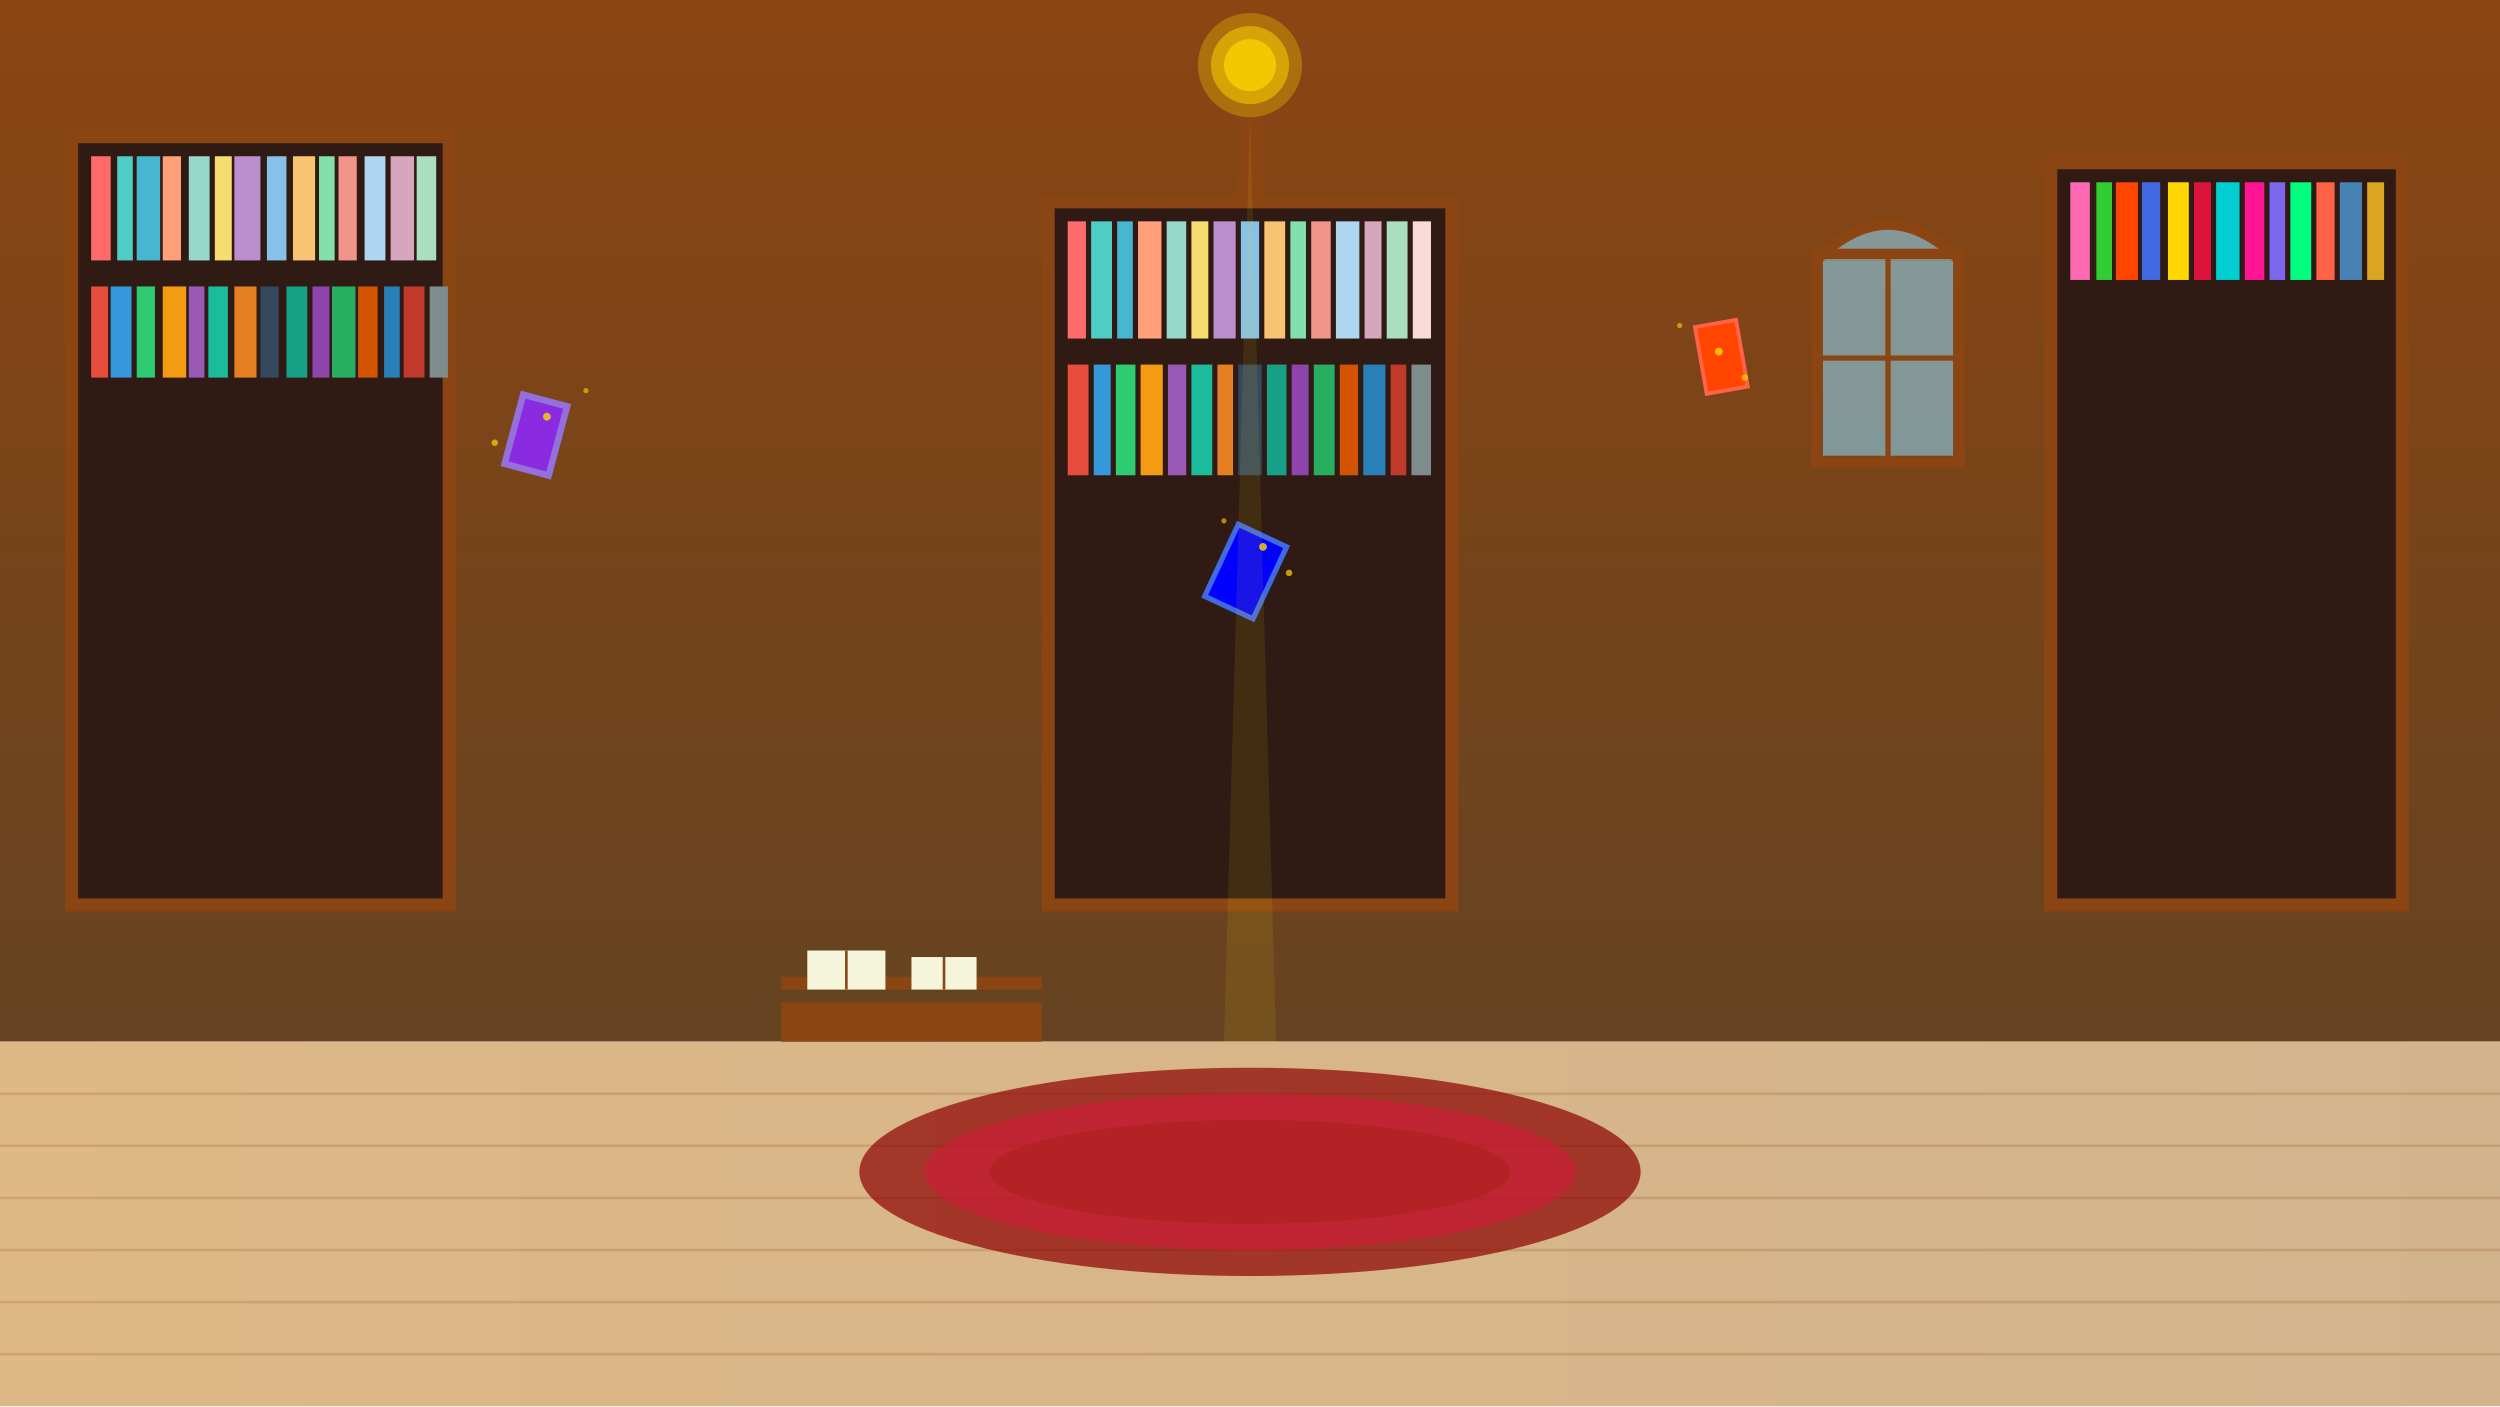
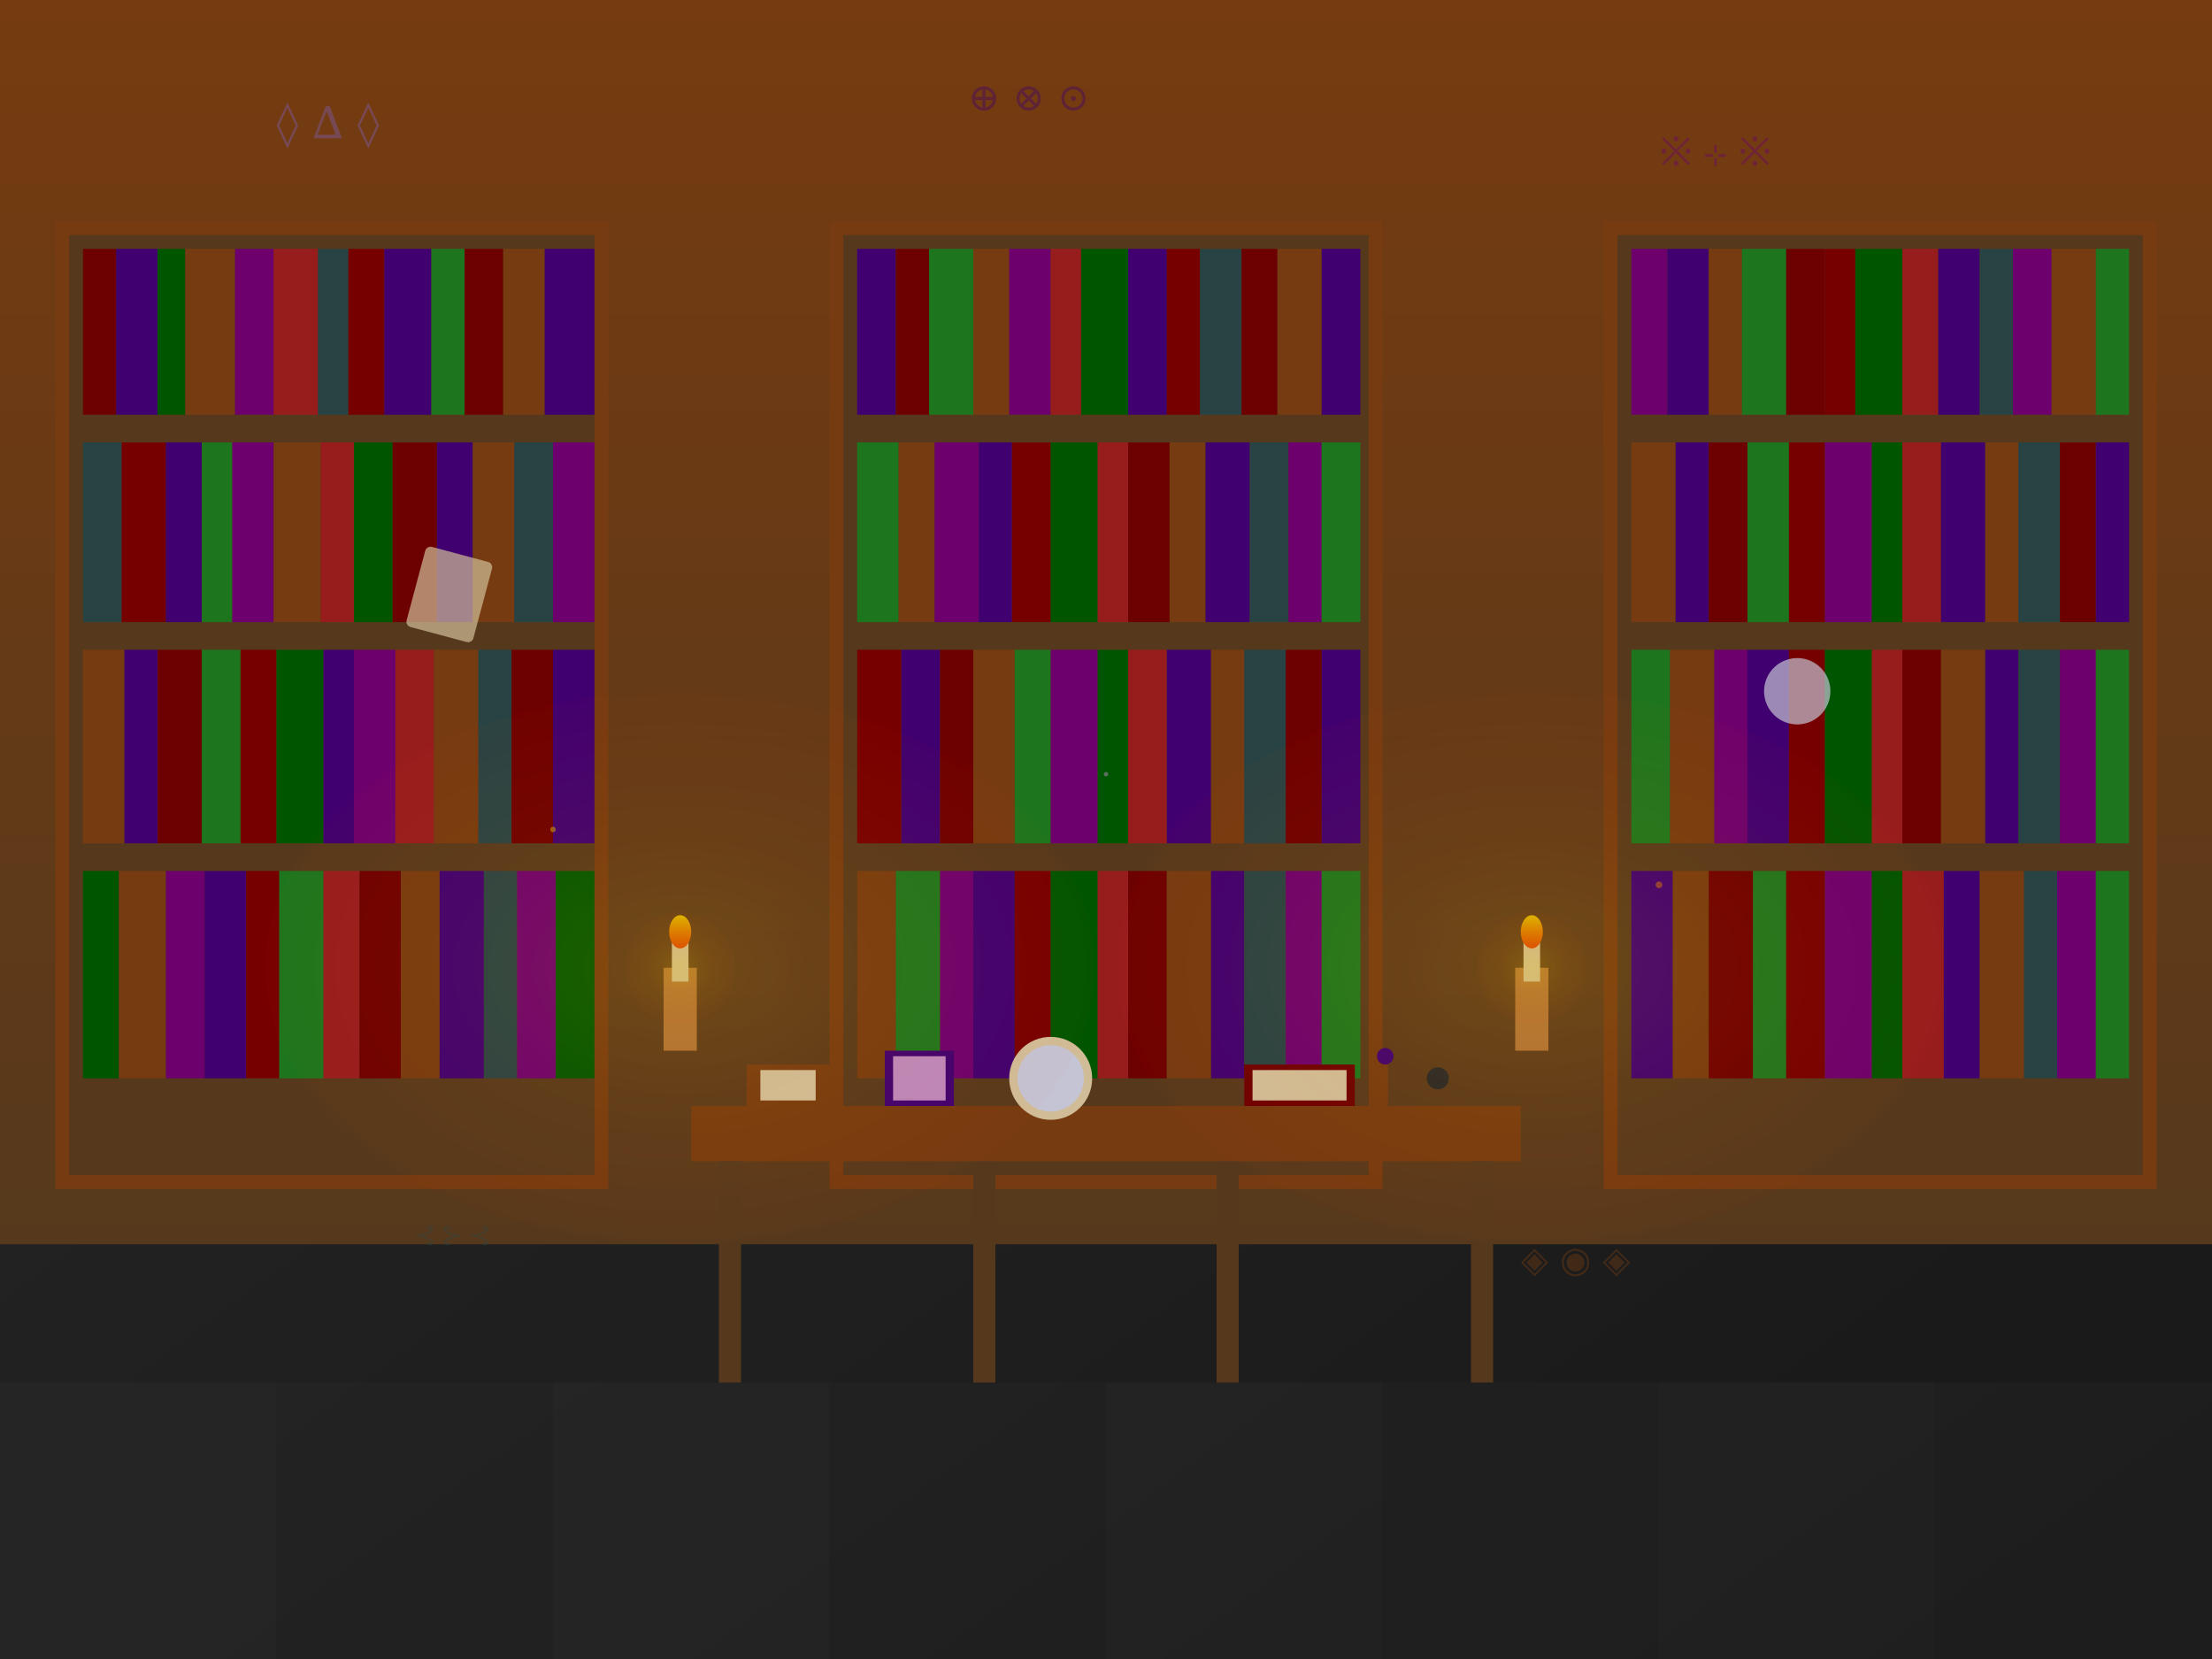
- <svg xmlns="http://www.w3.org/2000/svg" width="1920" height="1080" viewBox="0 0 1920 1080" fill="none">
+ <svg xmlns="http://www.w3.org/2000/svg" width="800" height="600" viewBox="0 0 800 600" fill="none">
  <defs>
-     <linearGradient id="wallGradient" x1="0%" y1="0%" x2="0%" y2="100%">
+     <linearGradient id="libraryWalls" x1="0%" y1="0%" x2="0%" y2="100%">
      <stop offset="0%" style="stop-color:#8B4513;stop-opacity:1" />
      <stop offset="100%" style="stop-color:#654321;stop-opacity:1" />
    </linearGradient>
-     <linearGradient id="floorGradient" x1="0%" y1="0%" x2="100%" y2="0%">
-       <stop offset="0%" style="stop-color:#DEB887;stop-opacity:1" />
-       <stop offset="100%" style="stop-color:#D2B48C;stop-opacity:1" />
-     </linearGradient>
+     <linearGradient id="bookSpine" x1="0%" y1="0%" x2="100%" y2="0%">
+       <stop offset="0%" style="stop-color:#800000;stop-opacity:1" />
+       <stop offset="50%" style="stop-color:#4B0082;stop-opacity:1" />
+       <stop offset="100%" style="stop-color:#006400;stop-opacity:1" />
+     </linearGradient>
+     <linearGradient id="floorPattern" x1="0%" y1="0%" x2="100%" y2="100%">
+       <stop offset="0%" style="stop-color:#2F2F2F;stop-opacity:1" />
+       <stop offset="100%" style="stop-color:#1C1C1C;stop-opacity:1" />
+     </linearGradient>
+     <linearGradient id="candleFlame" x1="0%" y1="0%" x2="0%" y2="100%">
+       <stop offset="0%" style="stop-color:#FFD700;stop-opacity:1" />
+       <stop offset="50%" style="stop-color:#FF8C00;stop-opacity:1" />
+       <stop offset="100%" style="stop-color:#FF4500;stop-opacity:1" />
+     </linearGradient>
+     <radialGradient id="candleGlow" cx="50%" cy="50%" r="50%">
+       <stop offset="0%" style="stop-color:#FFD700;stop-opacity:0.6" />
+       <stop offset="50%" style="stop-color:#FF8C00;stop-opacity:0.3" />
+       <stop offset="100%" style="stop-color:#FF4500;stop-opacity:0.1" />
+     </radialGradient>
  </defs>
-   <rect width="1920" height="800" fill="url(#wallGradient)" />
-   <rect x="0" y="800" width="1920" height="280" fill="url(#floorGradient)" />
-   <g opacity="0.2">
-     <line x1="0" y1="840" x2="1920" y2="840" stroke="#8B4513" stroke-width="2" />
-     <line x1="0" y1="880" x2="1920" y2="880" stroke="#8B4513" stroke-width="2" />
-     <line x1="0" y1="920" x2="1920" y2="920" stroke="#8B4513" stroke-width="2" />
-     <line x1="0" y1="960" x2="1920" y2="960" stroke="#8B4513" stroke-width="2" />
-     <line x1="0" y1="1000" x2="1920" y2="1000" stroke="#8B4513" stroke-width="2" />
-     <line x1="0" y1="1040" x2="1920" y2="1040" stroke="#8B4513" stroke-width="2" />
-   </g>
-   <rect x="50" y="100" width="300" height="600" fill="#8B4513" />
-   <rect x="60" y="110" width="280" height="580" fill="#2F1B14" />
-   <rect x="70" y="120" width="15" height="80" fill="#FF6B6B" />
-   <rect x="90" y="120" width="12" height="80" fill="#4ECDC4" />
-   <rect x="105" y="120" width="18" height="80" fill="#45B7D1" />
-   <rect x="125" y="120" width="14" height="80" fill="#FFA07A" />
-   <rect x="145" y="120" width="16" height="80" fill="#98D8C8" />
-   <rect x="165" y="120" width="13" height="80" fill="#F7DC6F" />
-   <rect x="180" y="120" width="20" height="80" fill="#BB8FCE" />
-   <rect x="205" y="120" width="15" height="80" fill="#85C1E9" />
-   <rect x="225" y="120" width="17" height="80" fill="#F8C471" />
-   <rect x="245" y="120" width="12" height="80" fill="#82E0AA" />
-   <rect x="260" y="120" width="14" height="80" fill="#F1948A" />
-   <rect x="280" y="120" width="16" height="80" fill="#AED6F1" />
-   <rect x="300" y="120" width="18" height="80" fill="#D5A6BD" />
-   <rect x="320" y="120" width="15" height="80" fill="#A9DFBF" />
-   <rect x="70" y="220" width="13" height="70" fill="#E74C3C" />
-   <rect x="85" y="220" width="16" height="70" fill="#3498DB" />
-   <rect x="105" y="220" width="14" height="70" fill="#2ECC71" />
-   <rect x="125" y="220" width="18" height="70" fill="#F39C12" />
-   <rect x="145" y="220" width="12" height="70" fill="#9B59B6" />
-   <rect x="160" y="220" width="15" height="70" fill="#1ABC9C" />
-   <rect x="180" y="220" width="17" height="70" fill="#E67E22" />
-   <rect x="200" y="220" width="14" height="70" fill="#34495E" />
-   <rect x="220" y="220" width="16" height="70" fill="#16A085" />
-   <rect x="240" y="220" width="13" height="70" fill="#8E44AD" />
-   <rect x="255" y="220" width="18" height="70" fill="#27AE60" />
-   <rect x="275" y="220" width="15" height="70" fill="#D35400" />
-   <rect x="295" y="220" width="12" height="70" fill="#2980B9" />
-   <rect x="310" y="220" width="16" height="70" fill="#C0392B" />
-   <rect x="330" y="220" width="14" height="70" fill="#7F8C8D" />
-   <rect x="800" y="150" width="320" height="550" fill="#8B4513" />
-   <rect x="810" y="160" width="300" height="530" fill="#2F1B14" />
-   <rect x="820" y="170" width="14" height="90" fill="#FF6B6B" />
-   <rect x="838" y="170" width="16" height="90" fill="#4ECDC4" />
-   <rect x="858" y="170" width="12" height="90" fill="#45B7D1" />
-   <rect x="874" y="170" width="18" height="90" fill="#FFA07A" />
-   <rect x="896" y="170" width="15" height="90" fill="#98D8C8" />
-   <rect x="915" y="170" width="13" height="90" fill="#F7DC6F" />
-   <rect x="932" y="170" width="17" height="90" fill="#BB8FCE" />
-   <rect x="953" y="170" width="14" height="90" fill="#85C1E9" />
-   <rect x="971" y="170" width="16" height="90" fill="#F8C471" />
-   <rect x="991" y="170" width="12" height="90" fill="#82E0AA" />
-   <rect x="1007" y="170" width="15" height="90" fill="#F1948A" />
-   <rect x="1026" y="170" width="18" height="90" fill="#AED6F1" />
-   <rect x="1048" y="170" width="13" height="90" fill="#D5A6BD" />
-   <rect x="1065" y="170" width="16" height="90" fill="#A9DFBF" />
-   <rect x="1085" y="170" width="14" height="90" fill="#FADBD8" />
-   <rect x="820" y="280" width="16" height="85" fill="#E74C3C" />
-   <rect x="840" y="280" width="13" height="85" fill="#3498DB" />
-   <rect x="857" y="280" width="15" height="85" fill="#2ECC71" />
-   <rect x="876" y="280" width="17" height="85" fill="#F39C12" />
-   <rect x="897" y="280" width="14" height="85" fill="#9B59B6" />
-   <rect x="915" y="280" width="16" height="85" fill="#1ABC9C" />
-   <rect x="935" y="280" width="12" height="85" fill="#E67E22" />
-   <rect x="951" y="280" width="18" height="85" fill="#34495E" />
-   <rect x="973" y="280" width="15" height="85" fill="#16A085" />
-   <rect x="992" y="280" width="13" height="85" fill="#8E44AD" />
-   <rect x="1009" y="280" width="16" height="85" fill="#27AE60" />
-   <rect x="1029" y="280" width="14" height="85" fill="#D35400" />
-   <rect x="1047" y="280" width="17" height="85" fill="#2980B9" />
-   <rect x="1068" y="280" width="12" height="85" fill="#C0392B" />
-   <rect x="1084" y="280" width="15" height="85" fill="#7F8C8D" />
-   <rect x="1570" y="120" width="280" height="580" fill="#8B4513" />
-   <rect x="1580" y="130" width="260" height="560" fill="#2F1B14" />
-   <rect x="1590" y="140" width="15" height="75" fill="#FF69B4" />
-   <rect x="1610" y="140" width="12" height="75" fill="#32CD32" />
-   <rect x="1625" y="140" width="17" height="75" fill="#FF4500" />
-   <rect x="1645" y="140" width="14" height="75" fill="#4169E1" />
-   <rect x="1665" y="140" width="16" height="75" fill="#FFD700" />
-   <rect x="1685" y="140" width="13" height="75" fill="#DC143C" />
-   <rect x="1702" y="140" width="18" height="75" fill="#00CED1" />
-   <rect x="1724" y="140" width="15" height="75" fill="#FF1493" />
-   <rect x="1743" y="140" width="12" height="75" fill="#7B68EE" />
-   <rect x="1759" y="140" width="16" height="75" fill="#00FF7F" />
-   <rect x="1779" y="140" width="14" height="75" fill="#FF6347" />
-   <rect x="1797" y="140" width="17" height="75" fill="#4682B4" />
-   <rect x="1818" y="140" width="13" height="75" fill="#DAA520" />
-   <rect x="600" y="750" width="200" height="50" fill="#8B4513" />
-   <rect x="580" y="760" width="240" height="10" fill="#654321" />
-   <rect x="620" y="730" width="60" height="30" fill="#F5F5DC" />
-   <rect x="700" y="735" width="50" height="25" fill="#F5F5DC" />
-   <line x1="650" y1="730" x2="650" y2="760" stroke="#8B4513" stroke-width="2" />
-   <line x1="725" y1="735" x2="725" y2="760" stroke="#8B4513" stroke-width="2" />
-   <g transform="translate(400,300) rotate(15)">
-     <rect x="0" y="0" width="40" height="60" fill="#9370DB" />
-     <rect x="5" y="5" width="30" height="50" fill="#8A2BE2" />
-   </g>
-   <g transform="translate(1300,250) rotate(-10)">
-     <rect x="0" y="0" width="35" height="55" fill="#FF6347" />
-     <rect x="3" y="3" width="29" height="49" fill="#FF4500" />
-   </g>
-   <g transform="translate(950,400) rotate(25)">
-     <rect x="0" y="0" width="45" height="65" fill="#4169E1" />
-     <rect x="4" y="4" width="37" height="57" fill="#0000FF" />
-   </g>
-   <circle cx="420" cy="320" r="3" fill="#FFD700" opacity="0.8" />
-   <circle cx="450" cy="300" r="2" fill="#FFD700" opacity="0.6" />
-   <circle cx="380" cy="340" r="2.5" fill="#FFD700" opacity="0.7" />
-   <circle cx="1320" cy="270" r="3" fill="#FFD700" opacity="0.8" />
-   <circle cx="1290" cy="250" r="2" fill="#FFD700" opacity="0.6" />
-   <circle cx="1340" cy="290" r="2.5" fill="#FFD700" opacity="0.7" />
-   <circle cx="970" cy="420" r="3" fill="#FFD700" opacity="0.8" />
-   <circle cx="940" cy="400" r="2" fill="#FFD700" opacity="0.6" />
-   <circle cx="990" cy="440" r="2.5" fill="#FFD700" opacity="0.7" />
-   <rect x="950" y="50" width="20" height="100" fill="#8B4513" />
-   <circle cx="960" cy="50" r="40" fill="#FFD700" opacity="0.3" />
-   <circle cx="960" cy="50" r="30" fill="#FFD700" opacity="0.5" />
-   <circle cx="960" cy="50" r="20" fill="#FFD700" opacity="0.7" />
-   <polygon points="960,90 940,800 980,800" fill="#FFD700" opacity="0.1" />
-   <rect x="1400" y="200" width="100" height="150" fill="#87CEEB" opacity="0.6" />
-   <path d="M1400,200 Q1450,150 1500,200" fill="#87CEEB" opacity="0.6" />
-   <rect x="1395" y="195" width="110" height="160" fill="none" stroke="#8B4513" stroke-width="8" />
-   <path d="M1395,200 Q1450,145 1505,200" fill="none" stroke="#8B4513" stroke-width="8" />
-   <line x1="1450" y1="195" x2="1450" y2="355" stroke="#8B4513" stroke-width="4" />
-   <line x1="1395" y1="275" x2="1505" y2="275" stroke="#8B4513" stroke-width="4" />
-   <ellipse cx="960" cy="900" rx="300" ry="80" fill="#8B0000" opacity="0.7" />
-   <ellipse cx="960" cy="900" rx="250" ry="60" fill="#DC143C" opacity="0.5" />
-   <ellipse cx="960" cy="900" rx="200" ry="40" fill="#B22222" opacity="0.8" />
+   <rect width="800" height="600" fill="url(#floorPattern)" />
+   <g opacity="0.3">
+     <rect x="0" y="500" width="100" height="100" fill="#3A3A3A" />
+     <rect x="100" y="500" width="100" height="100" fill="#2F2F2F" />
+     <rect x="200" y="500" width="100" height="100" fill="#3A3A3A" />
+     <rect x="300" y="500" width="100" height="100" fill="#2F2F2F" />
+     <rect x="400" y="500" width="100" height="100" fill="#3A3A3A" />
+     <rect x="500" y="500" width="100" height="100" fill="#2F2F2F" />
+     <rect x="600" y="500" width="100" height="100" fill="#3A3A3A" />
+     <rect x="700" y="500" width="100" height="100" fill="#2F2F2F" />
+   </g>
+   <rect x="0" y="0" width="800" height="450" fill="url(#libraryWalls)" />
+   <rect x="20" y="80" width="200" height="350" fill="#8B4513" />
+   <rect x="25" y="85" width="190" height="340" fill="#654321" />
+   <g>
+     <rect x="30" y="90" width="12" height="60" fill="#800000" />
+     <rect x="42" y="90" width="15" height="60" fill="#4B0082" />
+     <rect x="57" y="90" width="10" height="60" fill="#006400" />
+     <rect x="67" y="90" width="18" height="60" fill="#8B4513" />
+     <rect x="85" y="90" width="14" height="60" fill="#800080" />
+     <rect x="99" y="90" width="16" height="60" fill="#B22222" />
+     <rect x="115" y="90" width="11" height="60" fill="#2F4F4F" />
+     <rect x="126" y="90" width="13" height="60" fill="#8B0000" />
+     <rect x="139" y="90" width="17" height="60" fill="#4B0082" />
+     <rect x="156" y="90" width="12" height="60" fill="#228B22" />
+     <rect x="168" y="90" width="14" height="60" fill="#800000" />
+     <rect x="182" y="90" width="15" height="60" fill="#8B4513" />
+     <rect x="197" y="90" width="18" height="60" fill="#4B0082" />
+     <rect x="30" y="160" width="14" height="65" fill="#2F4F4F" />
+     <rect x="44" y="160" width="16" height="65" fill="#8B0000" />
+     <rect x="60" y="160" width="13" height="65" fill="#4B0082" />
+     <rect x="73" y="160" width="11" height="65" fill="#228B22" />
+     <rect x="84" y="160" width="15" height="65" fill="#800080" />
+     <rect x="99" y="160" width="17" height="65" fill="#8B4513" />
+     <rect x="116" y="160" width="12" height="65" fill="#B22222" />
+     <rect x="128" y="160" width="14" height="65" fill="#006400" />
+     <rect x="142" y="160" width="16" height="65" fill="#800000" />
+     <rect x="158" y="160" width="13" height="65" fill="#4B0082" />
+     <rect x="171" y="160" width="15" height="65" fill="#8B4513" />
+     <rect x="186" y="160" width="14" height="65" fill="#2F4F4F" />
+     <rect x="200" y="160" width="15" height="65" fill="#800080" />
+     <rect x="30" y="235" width="15" height="70" fill="#8B4513" />
+     <rect x="45" y="235" width="12" height="70" fill="#4B0082" />
+     <rect x="57" y="235" width="16" height="70" fill="#800000" />
+     <rect x="73" y="235" width="14" height="70" fill="#228B22" />
+     <rect x="87" y="235" width="13" height="70" fill="#8B0000" />
+     <rect x="100" y="235" width="17" height="70" fill="#006400" />
+     <rect x="117" y="235" width="11" height="70" fill="#4B0082" />
+     <rect x="128" y="235" width="15" height="70" fill="#800080" />
+     <rect x="143" y="235" width="14" height="70" fill="#B22222" />
+     <rect x="157" y="235" width="16" height="70" fill="#8B4513" />
+     <rect x="173" y="235" width="12" height="70" fill="#2F4F4F" />
+     <rect x="185" y="235" width="15" height="70" fill="#800000" />
+     <rect x="200" y="235" width="15" height="70" fill="#4B0082" />
+     <rect x="30" y="315" width="13" height="75" fill="#006400" />
+     <rect x="43" y="315" width="17" height="75" fill="#8B4513" />
+     <rect x="60" y="315" width="14" height="75" fill="#800080" />
+     <rect x="74" y="315" width="15" height="75" fill="#4B0082" />
+     <rect x="89" y="315" width="12" height="75" fill="#8B0000" />
+     <rect x="101" y="315" width="16" height="75" fill="#228B22" />
+     <rect x="117" y="315" width="13" height="75" fill="#B22222" />
+     <rect x="130" y="315" width="15" height="75" fill="#800000" />
+     <rect x="145" y="315" width="14" height="75" fill="#8B4513" />
+     <rect x="159" y="315" width="16" height="75" fill="#4B0082" />
+     <rect x="175" y="315" width="12" height="75" fill="#2F4F4F" />
+     <rect x="187" y="315" width="14" height="75" fill="#800080" />
+     <rect x="201" y="315" width="14" height="75" fill="#006400" />
+   </g>
+   <rect x="300" y="80" width="200" height="350" fill="#8B4513" />
+   <rect x="305" y="85" width="190" height="340" fill="#654321" />
+   <g>
+     <rect x="310" y="90" width="14" height="60" fill="#4B0082" />
+     <rect x="324" y="90" width="12" height="60" fill="#800000" />
+     <rect x="336" y="90" width="16" height="60" fill="#228B22" />
+     <rect x="352" y="90" width="13" height="60" fill="#8B4513" />
+     <rect x="365" y="90" width="15" height="60" fill="#800080" />
+     <rect x="380" y="90" width="11" height="60" fill="#B22222" />
+     <rect x="391" y="90" width="17" height="60" fill="#006400" />
+     <rect x="408" y="90" width="14" height="60" fill="#4B0082" />
+     <rect x="422" y="90" width="12" height="60" fill="#8B0000" />
+     <rect x="434" y="90" width="15" height="60" fill="#2F4F4F" />
+     <rect x="449" y="90" width="13" height="60" fill="#800000" />
+     <rect x="462" y="90" width="16" height="60" fill="#8B4513" />
+     <rect x="478" y="90" width="14" height="60" fill="#4B0082" />
+     <rect x="310" y="160" width="15" height="65" fill="#228B22" />
+     <rect x="325" y="160" width="13" height="65" fill="#8B4513" />
+     <rect x="338" y="160" width="16" height="65" fill="#800080" />
+     <rect x="354" y="160" width="12" height="65" fill="#4B0082" />
+     <rect x="366" y="160" width="14" height="65" fill="#8B0000" />
+     <rect x="380" y="160" width="17" height="65" fill="#006400" />
+     <rect x="397" y="160" width="11" height="65" fill="#B22222" />
+     <rect x="408" y="160" width="15" height="65" fill="#800000" />
+     <rect x="423" y="160" width="13" height="65" fill="#8B4513" />
+     <rect x="436" y="160" width="16" height="65" fill="#4B0082" />
+     <rect x="452" y="160" width="14" height="65" fill="#2F4F4F" />
+     <rect x="466" y="160" width="12" height="65" fill="#800080" />
+     <rect x="478" y="160" width="14" height="65" fill="#228B22" />
+     <rect x="310" y="235" width="16" height="70" fill="#8B0000" />
+     <rect x="326" y="235" width="14" height="70" fill="#4B0082" />
+     <rect x="340" y="235" width="12" height="70" fill="#800000" />
+     <rect x="352" y="235" width="15" height="70" fill="#8B4513" />
+     <rect x="367" y="235" width="13" height="70" fill="#228B22" />
+     <rect x="380" y="235" width="17" height="70" fill="#800080" />
+     <rect x="397" y="235" width="11" height="70" fill="#006400" />
+     <rect x="408" y="235" width="14" height="70" fill="#B22222" />
+     <rect x="422" y="235" width="16" height="70" fill="#4B0082" />
+     <rect x="438" y="235" width="12" height="70" fill="#8B4513" />
+     <rect x="450" y="235" width="15" height="70" fill="#2F4F4F" />
+     <rect x="465" y="235" width="13" height="70" fill="#800000" />
+     <rect x="478" y="235" width="14" height="70" fill="#4B0082" />
+     <rect x="310" y="315" width="14" height="75" fill="#8B4513" />
+     <rect x="324" y="315" width="16" height="75" fill="#228B22" />
+     <rect x="340" y="315" width="12" height="75" fill="#800080" />
+     <rect x="352" y="315" width="15" height="75" fill="#4B0082" />
+     <rect x="367" y="315" width="13" height="75" fill="#8B0000" />
+     <rect x="380" y="315" width="17" height="75" fill="#006400" />
+     <rect x="397" y="315" width="11" height="75" fill="#B22222" />
+     <rect x="408" y="315" width="14" height="75" fill="#800000" />
+     <rect x="422" y="315" width="16" height="75" fill="#8B4513" />
+     <rect x="438" y="315" width="12" height="75" fill="#4B0082" />
+     <rect x="450" y="315" width="15" height="75" fill="#2F4F4F" />
+     <rect x="465" y="315" width="13" height="75" fill="#800080" />
+     <rect x="478" y="315" width="14" height="75" fill="#228B22" />
+   </g>
+   <rect x="580" y="80" width="200" height="350" fill="#8B4513" />
+   <rect x="585" y="85" width="190" height="340" fill="#654321" />
+   <g>
+     <rect x="590" y="90" width="13" height="60" fill="#800080" />
+     <rect x="603" y="90" width="15" height="60" fill="#4B0082" />
+     <rect x="618" y="90" width="12" height="60" fill="#8B4513" />
+     <rect x="630" y="90" width="16" height="60" fill="#228B22" />
+     <rect x="646" y="90" width="14" height="60" fill="#800000" />
+     <rect x="660" y="90" width="11" height="60" fill="#8B0000" />
+     <rect x="671" y="90" width="17" height="60" fill="#006400" />
+     <rect x="688" y="90" width="13" height="60" fill="#B22222" />
+     <rect x="701" y="90" width="15" height="60" fill="#4B0082" />
+     <rect x="716" y="90" width="12" height="60" fill="#2F4F4F" />
+     <rect x="728" y="90" width="14" height="60" fill="#800080" />
+     <rect x="742" y="90" width="16" height="60" fill="#8B4513" />
+     <rect x="758" y="90" width="12" height="60" fill="#228B22" />
+     <rect x="590" y="160" width="16" height="65" fill="#8B4513" />
+     <rect x="606" y="160" width="12" height="65" fill="#4B0082" />
+     <rect x="618" y="160" width="14" height="65" fill="#800000" />
+     <rect x="632" y="160" width="15" height="65" fill="#228B22" />
+     <rect x="647" y="160" width="13" height="65" fill="#8B0000" />
+     <rect x="660" y="160" width="17" height="65" fill="#800080" />
+     <rect x="677" y="160" width="11" height="65" fill="#006400" />
+     <rect x="688" y="160" width="14" height="65" fill="#B22222" />
+     <rect x="702" y="160" width="16" height="65" fill="#4B0082" />
+     <rect x="718" y="160" width="12" height="65" fill="#8B4513" />
+     <rect x="730" y="160" width="15" height="65" fill="#2F4F4F" />
+     <rect x="745" y="160" width="13" height="65" fill="#800000" />
+     <rect x="758" y="160" width="12" height="65" fill="#4B0082" />
+     <rect x="590" y="235" width="14" height="70" fill="#228B22" />
+     <rect x="604" y="235" width="16" height="70" fill="#8B4513" />
+     <rect x="620" y="235" width="12" height="70" fill="#800080" />
+     <rect x="632" y="235" width="15" height="70" fill="#4B0082" />
+     <rect x="647" y="235" width="13" height="70" fill="#8B0000" />
+     <rect x="660" y="235" width="17" height="70" fill="#006400" />
+     <rect x="677" y="235" width="11" height="70" fill="#B22222" />
+     <rect x="688" y="235" width="14" height="70" fill="#800000" />
+     <rect x="702" y="235" width="16" height="70" fill="#8B4513" />
+     <rect x="718" y="235" width="12" height="70" fill="#4B0082" />
+     <rect x="730" y="235" width="15" height="70" fill="#2F4F4F" />
+     <rect x="745" y="235" width="13" height="70" fill="#800080" />
+     <rect x="758" y="235" width="12" height="70" fill="#228B22" />
+     <rect x="590" y="315" width="15" height="75" fill="#4B0082" />
+     <rect x="605" y="315" width="13" height="75" fill="#8B4513" />
+     <rect x="618" y="315" width="16" height="75" fill="#800000" />
+     <rect x="634" y="315" width="12" height="75" fill="#228B22" />
+     <rect x="646" y="315" width="14" height="75" fill="#8B0000" />
+     <rect x="660" y="315" width="17" height="75" fill="#800080" />
+     <rect x="677" y="315" width="11" height="75" fill="#006400" />
+     <rect x="688" y="315" width="15" height="75" fill="#B22222" />
+     <rect x="703" y="315" width="13" height="75" fill="#4B0082" />
+     <rect x="716" y="315" width="16" height="75" fill="#8B4513" />
+     <rect x="732" y="315" width="12" height="75" fill="#2F4F4F" />
+     <rect x="744" y="315" width="14" height="75" fill="#800080" />
+     <rect x="758" y="315" width="12" height="75" fill="#228B22" />
+   </g>
+   <rect x="250" y="400" width="300" height="20" fill="#8B4513" />
+   <rect x="260" y="420" width="8" height="80" fill="#654321" />
+   <rect x="352" y="420" width="8" height="80" fill="#654321" />
+   <rect x="440" y="420" width="8" height="80" fill="#654321" />
+   <rect x="532" y="420" width="8" height="80" fill="#654321" />
+   <rect x="270" y="385" width="30" height="15" fill="#8B4513" />
+   <rect x="275" y="387" width="20" height="11" fill="#F5DEB3" />
+   <rect x="320" y="380" width="25" height="20" fill="#4B0082" />
+   <rect x="323" y="382" width="19" height="16" fill="#DDA0DD" />
+   <circle cx="380" cy="390" r="15" fill="#F5DEB3" />
+   <circle cx="380" cy="390" r="12" fill="#E6E6FA" />
+   <rect x="450" y="385" width="40" height="15" fill="#800000" />
+   <rect x="453" y="387" width="34" height="11" fill="#F5DEB3" />
+   <rect x="500" y="385" width="2" height="20" fill="#8B4513" />
+   <circle cx="501" cy="382" r="3" fill="#4B0082" />
+   <circle cx="520" cy="390" r="4" fill="#2F2F2F" />
+   <g>
+     <rect x="240" y="350" width="12" height="30" fill="#CD853F" />
+     <rect x="243" y="340" width="6" height="15" fill="#F5DEB3" />
+     <ellipse cx="246" cy="337" rx="4" ry="6" fill="url(#candleFlame)">
+       <animate attributeName="ry" values="6;8;6" dur="2s" repeatCount="indefinite" />
+       <animate attributeName="opacity" values="1;0.8;1" dur="1.5s" repeatCount="indefinite" />
+     </ellipse>
+     <circle cx="246" cy="350" r="20" fill="url(#candleGlow)" opacity="0.3">
+       <animate attributeName="opacity" values="0.3;0.5;0.3" dur="2s" repeatCount="indefinite" />
+     </circle>
+     <rect x="548" y="350" width="12" height="30" fill="#CD853F" />
+     <rect x="551" y="340" width="6" height="15" fill="#F5DEB3" />
+     <ellipse cx="554" cy="337" rx="4" ry="6" fill="url(#candleFlame)">
+       <animate attributeName="ry" values="6;8;6" dur="1.8s" repeatCount="indefinite" />
+       <animate attributeName="opacity" values="1;0.8;1" dur="1.3s" repeatCount="indefinite" />
+     </ellipse>
+     <circle cx="554" cy="350" r="20" fill="url(#candleGlow)" opacity="0.3">
+       <animate attributeName="opacity" values="0.3;0.5;0.3" dur="1.8s" repeatCount="indefinite" />
+     </circle>
+   </g>
+   <g opacity="0.7">
+     <rect x="150" y="200" width="25" height="30" rx="2" fill="#F5DEB3" transform="rotate(15 162.5 215)">
+       <animateTransform attributeName="transform" type="translate" values="0,0; 10,-20; 20,-40" dur="8s" repeatCount="indefinite" />
+       <animate attributeName="opacity" values="0.7;0.3;0" dur="8s" repeatCount="indefinite" />
+     </rect>
+     <circle cx="650" cy="250" r="12" fill="#E6E6FA" transform="rotate(-20 650 250)">
+       <animateTransform attributeName="transform" type="translate" values="0,0; -15,25; -30,50" dur="9s" repeatCount="indefinite" />
+       <animate attributeName="opacity" values="0.6;0.2;0" dur="9s" repeatCount="indefinite" />
+     </circle>
+   </g>
+   <g opacity="0.4">
+     <text x="100" y="50" font-family="serif" font-size="16" fill="#9370DB">◊ ∆ ◊</text>
+     <text x="350" y="40" font-family="serif" font-size="14" fill="#4B0082">⊕ ⊗ ⊙</text>
+     <text x="600" y="60" font-family="serif" font-size="15" fill="#800080">※ ⊹ ※</text>
+     <text x="150" y="450" font-family="serif" font-size="12" fill="#2F4F4F">⊰ ⊱ ⊰</text>
+     <text x="550" y="460" font-family="serif" font-size="13" fill="#8B4513">◈ ◉ ◈</text>
+   </g>
+   <g opacity="0.5">
+     <circle cx="200" cy="300" r="1" fill="#FFD700">
+       <animateTransform attributeName="transform" type="translate" values="0,0; 30,-50; 60,-100" dur="12s" repeatCount="indefinite" />
+       <animate attributeName="opacity" values="0.5;0.1;0" dur="12s" repeatCount="indefinite" />
+     </circle>
+     <circle cx="400" cy="280" r="0.8" fill="#DDA0DD">
+       <animateTransform attributeName="transform" type="translate" values="0,0; -25,40; -50,80" dur="10s" repeatCount="indefinite" />
+       <animate attributeName="opacity" values="0.4;0.1;0" dur="10s" repeatCount="indefinite" />
+     </circle>
+     <circle cx="600" cy="320" r="1.2" fill="#FF8C00">
+       <animateTransform attributeName="transform" type="translate" values="0,0; 20,-30; 40,-60" dur="11s" repeatCount="indefinite" />
+       <animate attributeName="opacity" values="0.6;0.2;0" dur="11s" repeatCount="indefinite" />
+     </circle>
+   </g>
+   <rect x="0" y="0" width="800" height="600" fill="black" opacity="0.15" />
+   <ellipse cx="246" cy="350" rx="150" ry="100" fill="url(#candleGlow)" opacity="0.2" />
+   <ellipse cx="554" cy="350" rx="150" ry="100" fill="url(#candleGlow)" opacity="0.2" />
</svg>
